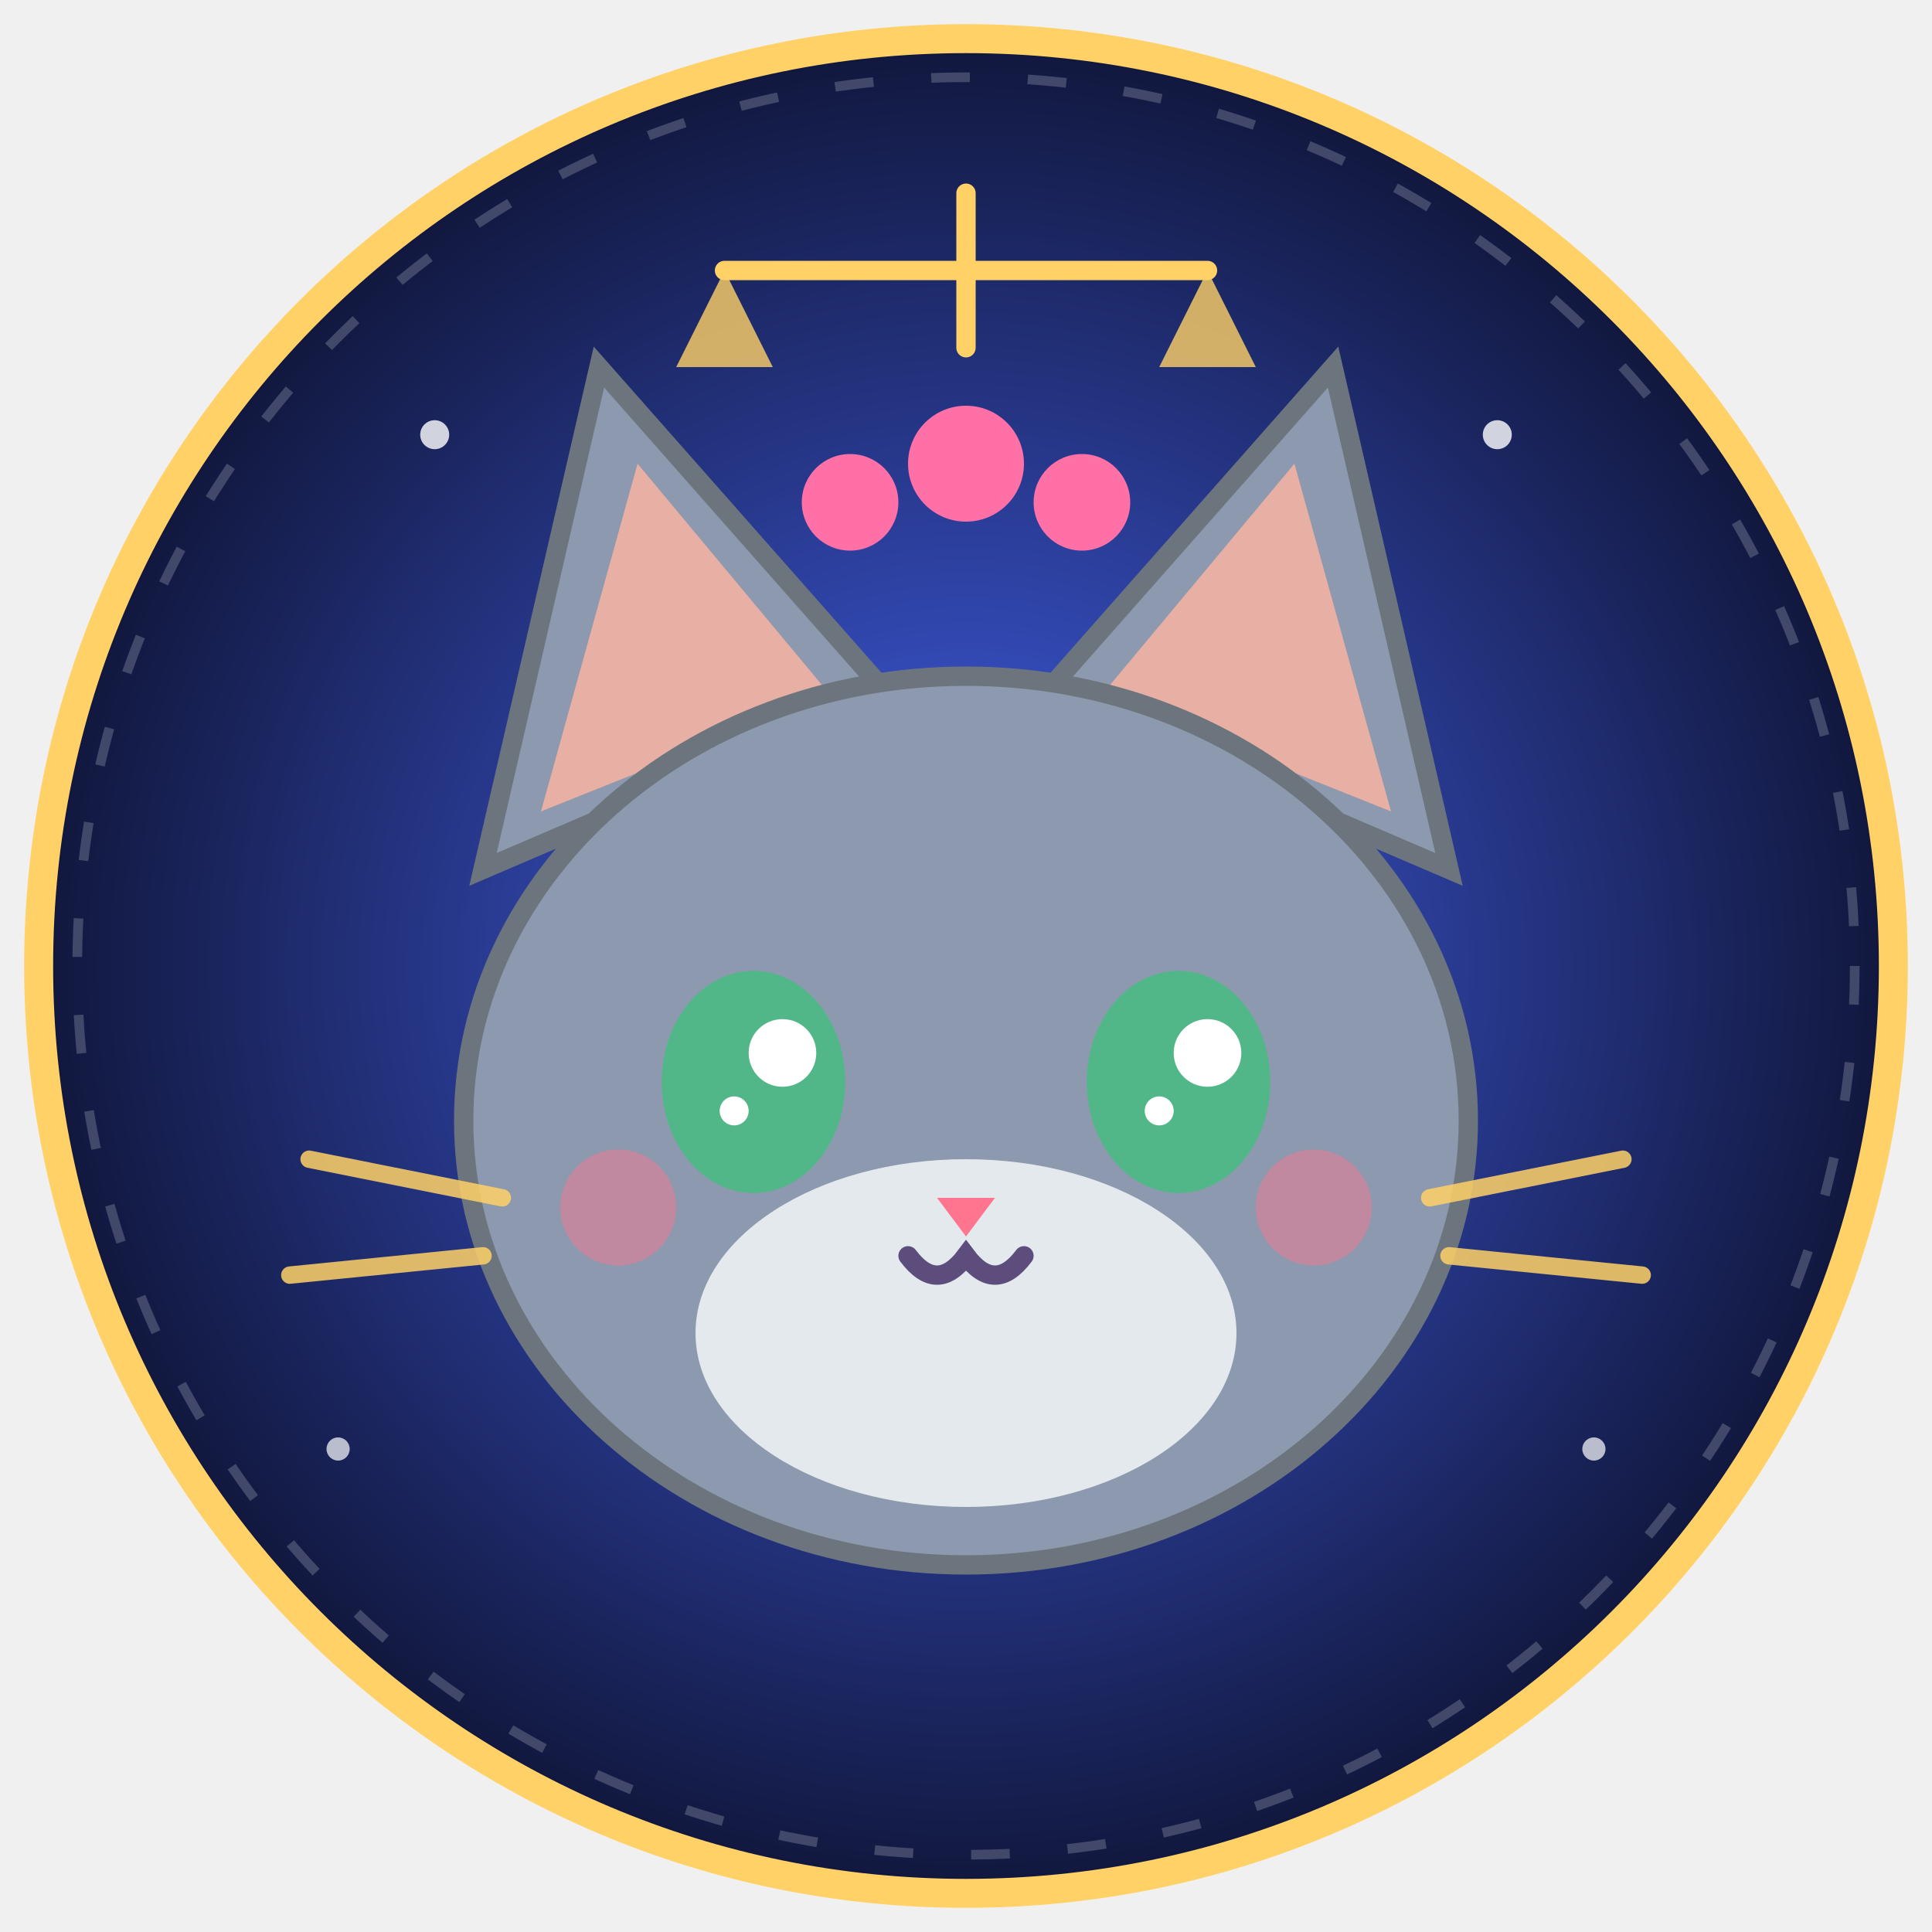
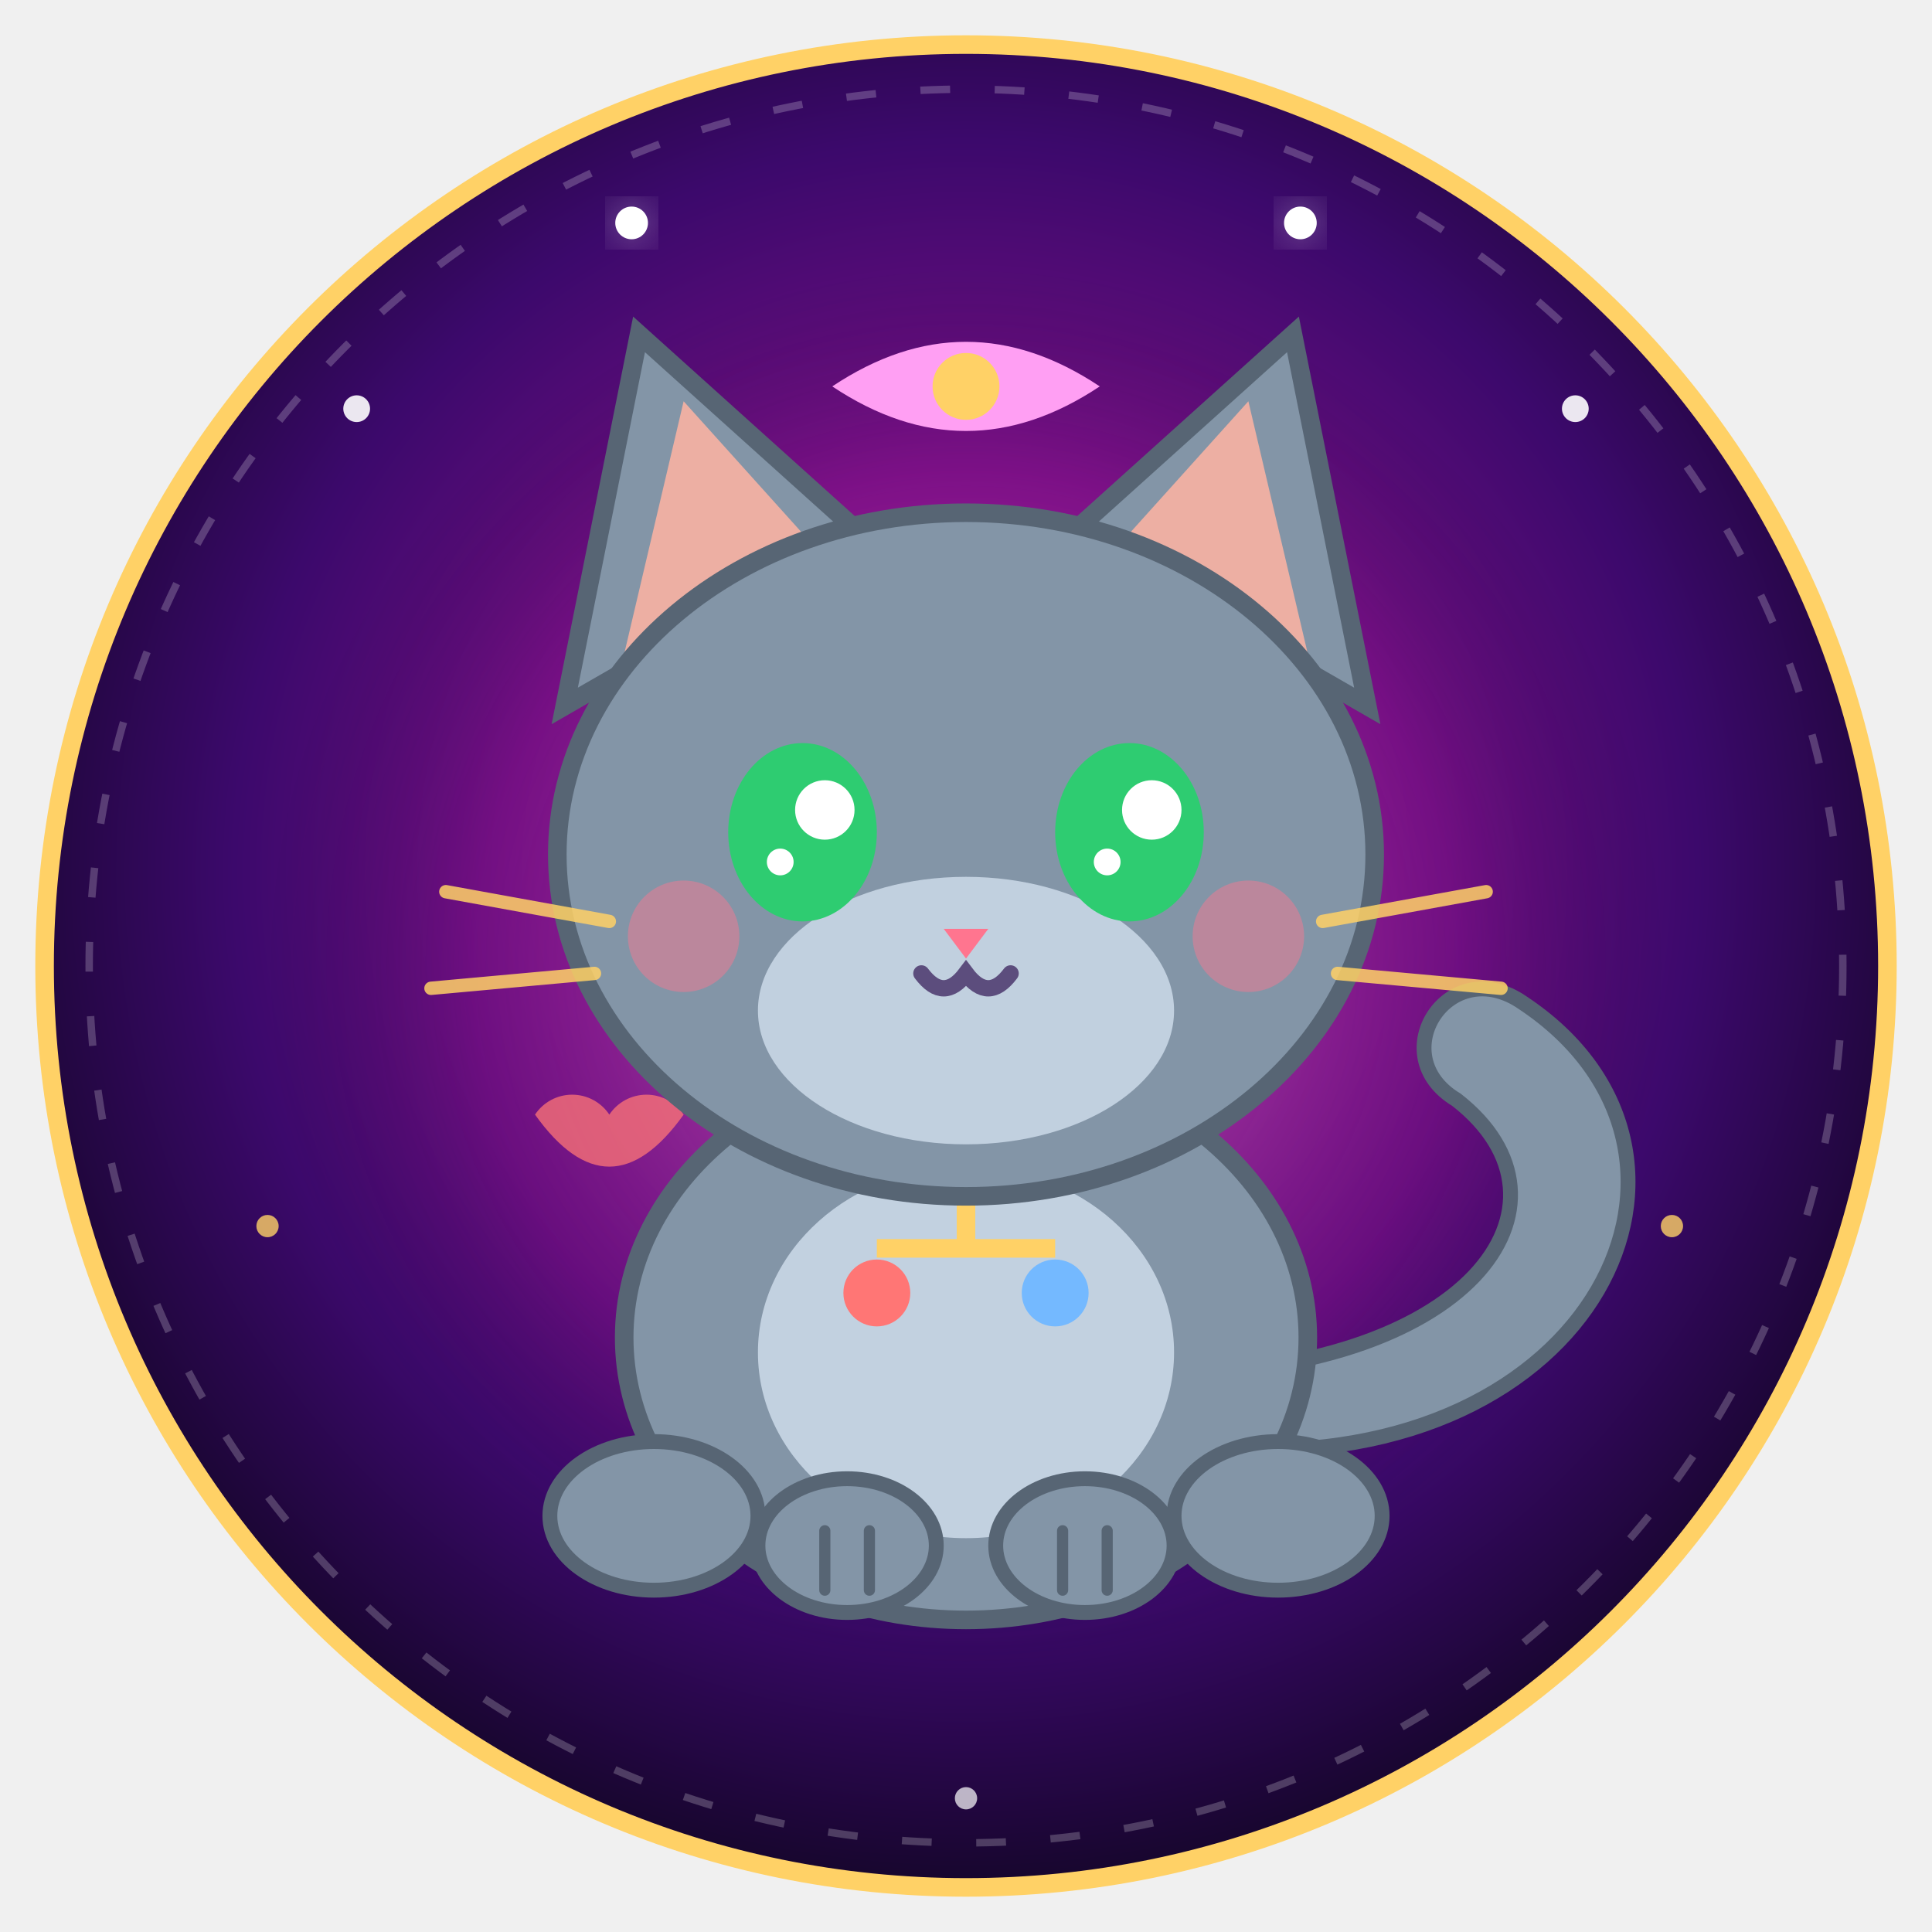
- <svg xmlns="http://www.w3.org/2000/svg" viewBox="0 0 200 200" width="200" height="200">
+ <svg xmlns="http://www.w3.org/2000/svg" viewBox="0 0 260 260" width="260" height="260">
  <defs>
-     <radialGradient id="bg-libra" cx="50%" cy="50%" r="50%">
-       <stop offset="0%" stop-color="#4361ee" />
-       <stop offset="100%" stop-color="#10163a" />
+     <radialGradient id="bg-libra" cx="50%" cy="45%" r="60%">
+       <stop offset="0%" stop-color="#b5179e" />
+       <stop offset="65%" stop-color="#3c096c" />
+       <stop offset="100%" stop-color="#080414" />
    </radialGradient>
-     <filter id="glow" x="-20%" y="-20%" width="140%" height="140%">
-       <feGaussianBlur stdDeviation="3" result="blur" />
+     <radialGradient id="aura-libra" cx="50%" cy="50%" r="50%">
+       <stop offset="0%" stop-color="#ffffff" stop-opacity="0.35" />
+       <stop offset="70%" stop-color="#b5179e" stop-opacity="0.15" />
+       <stop offset="100%" stop-color="#000000" stop-opacity="0" />
+     </radialGradient>
+     <filter id="glow" x="-30%" y="-30%" width="160%" height="160%">
+       <feGaussianBlur stdDeviation="3.5" result="blur" />
      <feComposite in="SourceGraphic" in2="blur" operator="over" />
    </filter>
  </defs>
-   <circle cx="100" cy="100" r="96" fill="url(#bg-libra)" stroke="#ffd166" stroke-width="3" />
-   <circle cx="100" cy="100" r="92" fill="none" stroke="rgba(255,255,255,0.2)" stroke-dasharray="4,6" />
-   <circle cx="45" cy="45" r="1.5" fill="#fff" opacity="0.8" />
-   <circle cx="155" cy="45" r="1.5" fill="#fff" opacity="0.8" />
-   <circle cx="35" cy="150" r="1.2" fill="#fff" opacity="0.7" />
-   <circle cx="165" cy="150" r="1.2" fill="#fff" opacity="0.7" />
-   <polygon points="50,90 62,38 92,72" fill="#8d99ae" stroke="#6c757d" stroke-width="2" />
-   <polygon points="56,84 66,48 86,72" fill="#ffb4a2" opacity="0.8" />
-   <polygon points="150,90 138,38 108,72" fill="#8d99ae" stroke="#6c757d" stroke-width="2" />
-   <polygon points="144,84 134,48 114,72" fill="#ffb4a2" opacity="0.8" />
-   <circle cx="88" cy="52" r="5" fill="#ff70a6" />
-   <circle cx="100" cy="48" r="6" fill="#ff70a6" />
-   <circle cx="112" cy="52" r="5" fill="#ff70a6" />
-   <path d="M 75 28 L 125 28 M 100 20 L 100 36" stroke="#ffd166" stroke-width="2" stroke-linecap="round" />
-   <path d="M 75 28 L 70 38 L 80 38 Z" fill="#ffd166" opacity="0.8" />
-   <path d="M 125 28 L 120 38 L 130 38 Z" fill="#ffd166" opacity="0.8" />
-   <ellipse cx="100" cy="116" rx="52" ry="46" fill="#8d99ae" stroke="#6c757d" stroke-width="2" />
-   <ellipse cx="100" cy="138" rx="28" ry="18" fill="#edf2f4" opacity="0.9" />
-   <ellipse cx="78" cy="112" rx="9.5" ry="11.5" fill="#52b788" />
-   <circle cx="81" cy="109" r="3.5" fill="#ffffff" />
-   <circle cx="76" cy="115" r="1.5" fill="#ffffff" />
-   <ellipse cx="122" cy="112" rx="9.5" ry="11.5" fill="#52b788" />
-   <circle cx="125" cy="109" r="3.5" fill="#ffffff" />
-   <circle cx="120" cy="115" r="1.5" fill="#ffffff" />
-   <polygon points="97,124 103,124 100,128" fill="#ff758f" />
-   <path d="M 94 130 Q 97 134 100 130 Q 103 134 106 130" fill="none" stroke="#5c4d7d" stroke-width="2" stroke-linecap="round" />
-   <line x1="52" y1="124" x2="32" y2="120" stroke="#ffd166" stroke-width="1.8" stroke-linecap="round" opacity="0.85" />
-   <line x1="50" y1="130" x2="30" y2="132" stroke="#ffd166" stroke-width="1.8" stroke-linecap="round" opacity="0.85" />
-   <line x1="148" y1="124" x2="168" y2="120" stroke="#ffd166" stroke-width="1.8" stroke-linecap="round" opacity="0.85" />
-   <line x1="150" y1="130" x2="170" y2="132" stroke="#ffd166" stroke-width="1.8" stroke-linecap="round" opacity="0.85" />
-   <circle cx="64" cy="125" r="6" fill="#ff758f" opacity="0.45" />
-   <circle cx="136" cy="125" r="6" fill="#ff758f" opacity="0.45" />
+   <circle cx="130" cy="130" r="124" fill="url(#bg-libra)" stroke="#ffd166" stroke-width="2.5" />
+   <circle cx="130" cy="130" r="118" fill="none" stroke="rgba(255,255,255,0.22)" stroke-dasharray="4,6" />
+   <circle cx="130" cy="130" r="95" fill="url(#aura-libra)" />
+   <circle cx="48" cy="55" r="1.8" fill="#fff" opacity="0.9" />
+   <circle cx="212" cy="55" r="1.8" fill="#fff" opacity="0.9" />
+   <circle cx="36" cy="165" r="1.5" fill="#ffd166" opacity="0.8" />
+   <circle cx="225" cy="165" r="1.5" fill="#ffd166" opacity="0.8" />
+   <circle cx="85" cy="30" r="2.2" fill="#fff" filter="url(#glow)" />
+   <circle cx="175" cy="30" r="2.2" fill="#fff" filter="url(#glow)" />
+   <circle cx="130" cy="242" r="1.5" fill="#fff" opacity="0.7" />
+   <path d="M 165 195 C 215 198, 235 155, 205 135 C 195 128, 186 142, 196 148 C 214 162, 198 185, 155 185 Z" fill="#8395a7" stroke="#576574" stroke-width="2" />
+   <ellipse cx="130" cy="180" rx="46" ry="38" fill="#8395a7" stroke="#576574" stroke-width="2.5" />
+   <ellipse cx="130" cy="182" rx="28" ry="25" fill="#c8d6e5" opacity="0.92" />
+   <path d="M 110 148 Q 130 156 150 148" fill="none" stroke="#ffd166" stroke-width="3" stroke-linecap="round" />
+   <line x1="130" y1="154" x2="130" y2="168" stroke="#ffd166" stroke-width="2.5" />
+   <line x1="118" y1="168" x2="142" y2="168" stroke="#ffd166" stroke-width="2.5" />
+   <circle cx="118" cy="174" r="4.5" fill="#ff7675" />
+   <circle cx="142" cy="174" r="4.5" fill="#74b9ff" />
+   <path d="M 72 150 A 6 6 0 0 1 82 150 A 6 6 0 0 1 92 150 Q 82 164 72 150 Z" fill="#ff7675" opacity="0.75" />
+   <ellipse cx="88" cy="204" rx="14" ry="10" fill="#8395a7" stroke="#576574" stroke-width="2" />
+   <ellipse cx="172" cy="204" rx="14" ry="10" fill="#8395a7" stroke="#576574" stroke-width="2" />
+   <ellipse cx="114" cy="208" rx="12" ry="9" fill="#8395a7" stroke="#576574" stroke-width="2" />
+   <ellipse cx="146" cy="208" rx="12" ry="9" fill="#8395a7" stroke="#576574" stroke-width="2" />
+   <path d="M 111 206 L 111 214 M 117 206 L 117 214" stroke="#576574" stroke-width="1.5" stroke-linecap="round" />
+   <path d="M 143 206 L 143 214 M 149 206 L 149 214" stroke="#576574" stroke-width="1.5" stroke-linecap="round" />
+   <polygon points="76,95 86,45 116,72" fill="#8395a7" stroke="#576574" stroke-width="2.5" />
+   <polygon points="84,88 92,54 110,74" fill="#ffb4a2" opacity="0.85" />
+   <polygon points="184,95 174,45 144,72" fill="#8395a7" stroke="#576574" stroke-width="2.5" />
+   <polygon points="176,88 168,54 150,74" fill="#ffb4a2" opacity="0.85" />
+   <path d="M 112 52 Q 130 40 148 52 Q 130 64 112 52 Z" fill="#ff9ff3" />
+   <circle cx="130" cy="52" r="4.5" fill="#ffd166" />
+   <path d="M 130 76 L 132 84 L 140 86 L 132 88 L 130 96 L 128 88 L 120 86 L 128 84 Z" fill="#ffffff" filter="url(#glow)" />
+   <ellipse cx="130" cy="115" rx="55" ry="46" fill="#8395a7" stroke="#576574" stroke-width="2.5" />
+   <ellipse cx="130" cy="136" rx="28" ry="18" fill="#c8d6e5" opacity="0.9" />
+   <ellipse cx="108" cy="112" rx="10" ry="12" fill="#2ecc71" />
+   <circle cx="111" cy="109" r="4" fill="#ffffff" />
+   <circle cx="105" cy="116" r="1.8" fill="#ffffff" />
+   <ellipse cx="152" cy="112" rx="10" ry="12" fill="#2ecc71" />
+   <circle cx="155" cy="109" r="4" fill="#ffffff" />
+   <circle cx="149" cy="116" r="1.8" fill="#ffffff" />
+   <polygon points="127,125 133,125 130,129" fill="#ff758f" />
+   <path d="M 124 131 Q 127 135 130 131 Q 133 135 136 131" fill="none" stroke="#5c4d7d" stroke-width="2.2" stroke-linecap="round" />
+   <circle cx="92" cy="126" r="7.5" fill="#ff758f" opacity="0.45" />
+   <circle cx="168" cy="126" r="7.5" fill="#ff758f" opacity="0.45" />
+   <line x1="82" y1="124" x2="60" y2="120" stroke="#ffd166" stroke-width="1.8" stroke-linecap="round" opacity="0.85" />
+   <line x1="80" y1="131" x2="58" y2="133" stroke="#ffd166" stroke-width="1.8" stroke-linecap="round" opacity="0.85" />
+   <line x1="178" y1="124" x2="200" y2="120" stroke="#ffd166" stroke-width="1.8" stroke-linecap="round" opacity="0.85" />
+   <line x1="180" y1="131" x2="202" y2="133" stroke="#ffd166" stroke-width="1.8" stroke-linecap="round" opacity="0.85" />
</svg>
